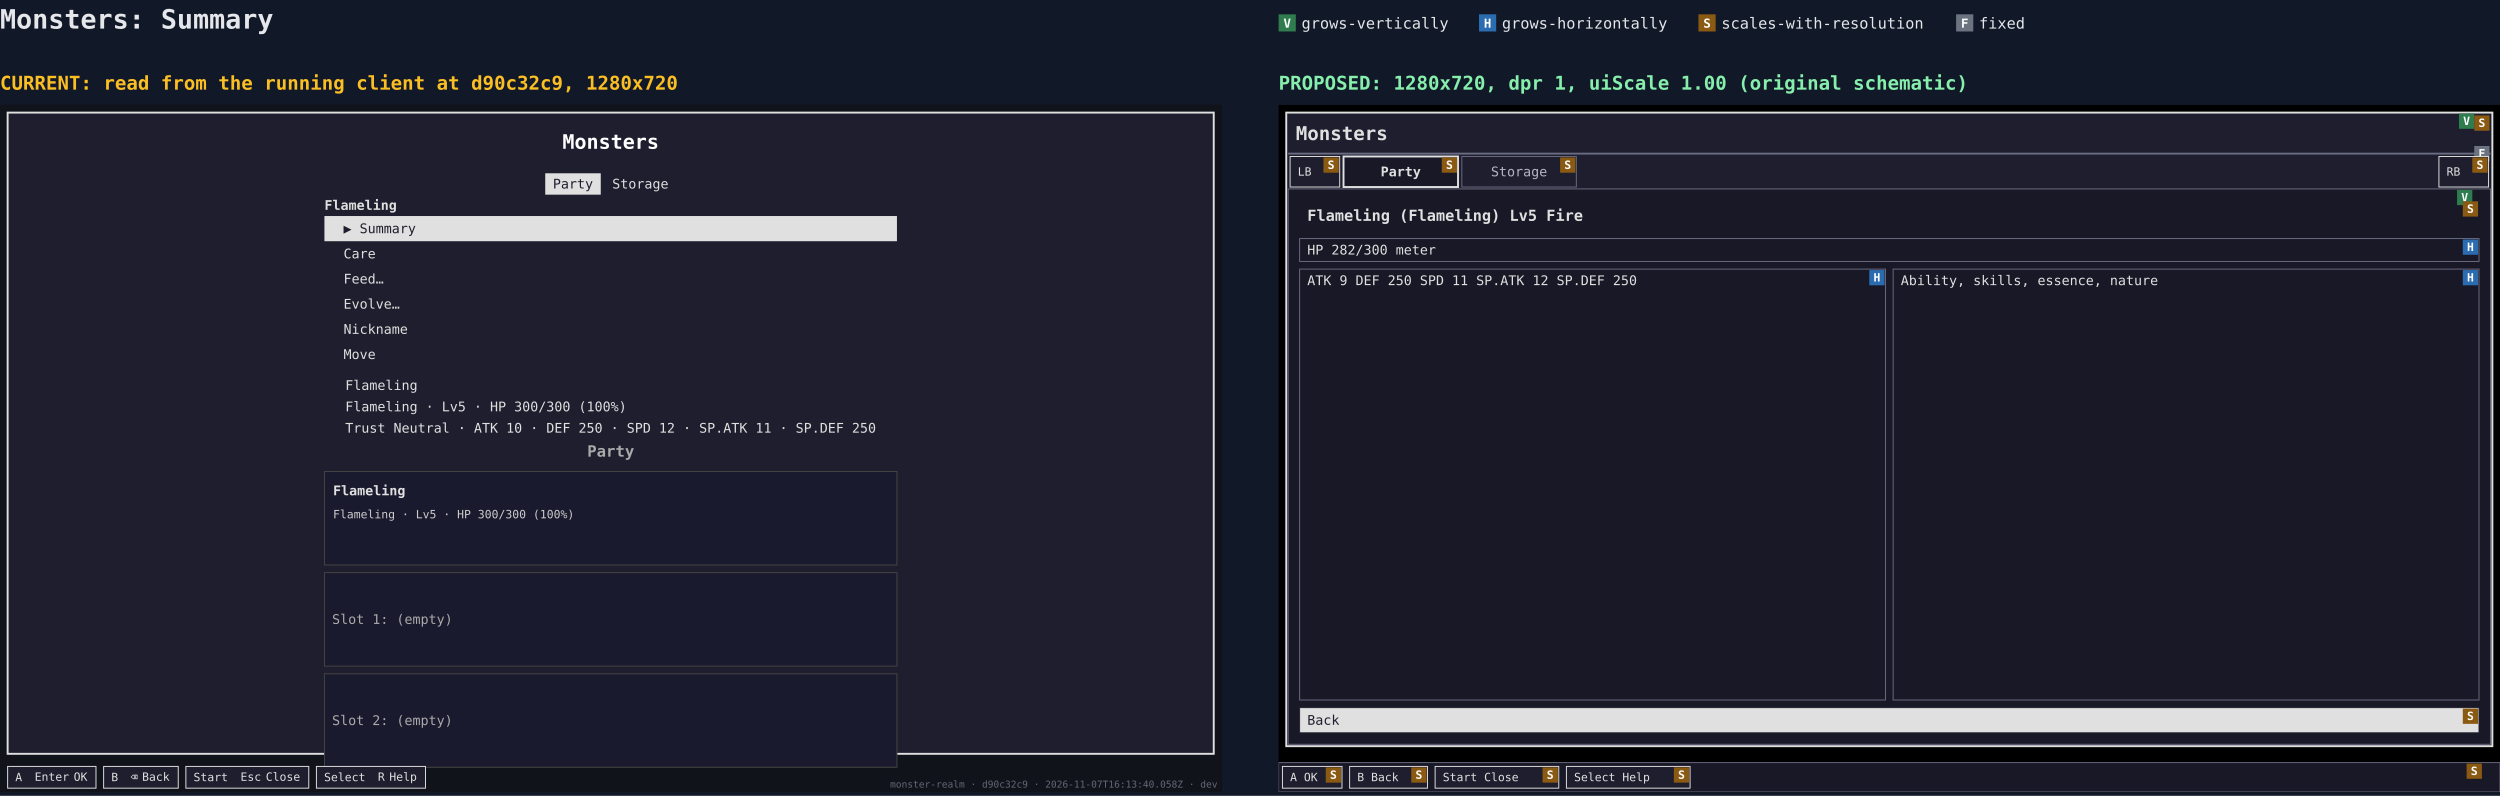
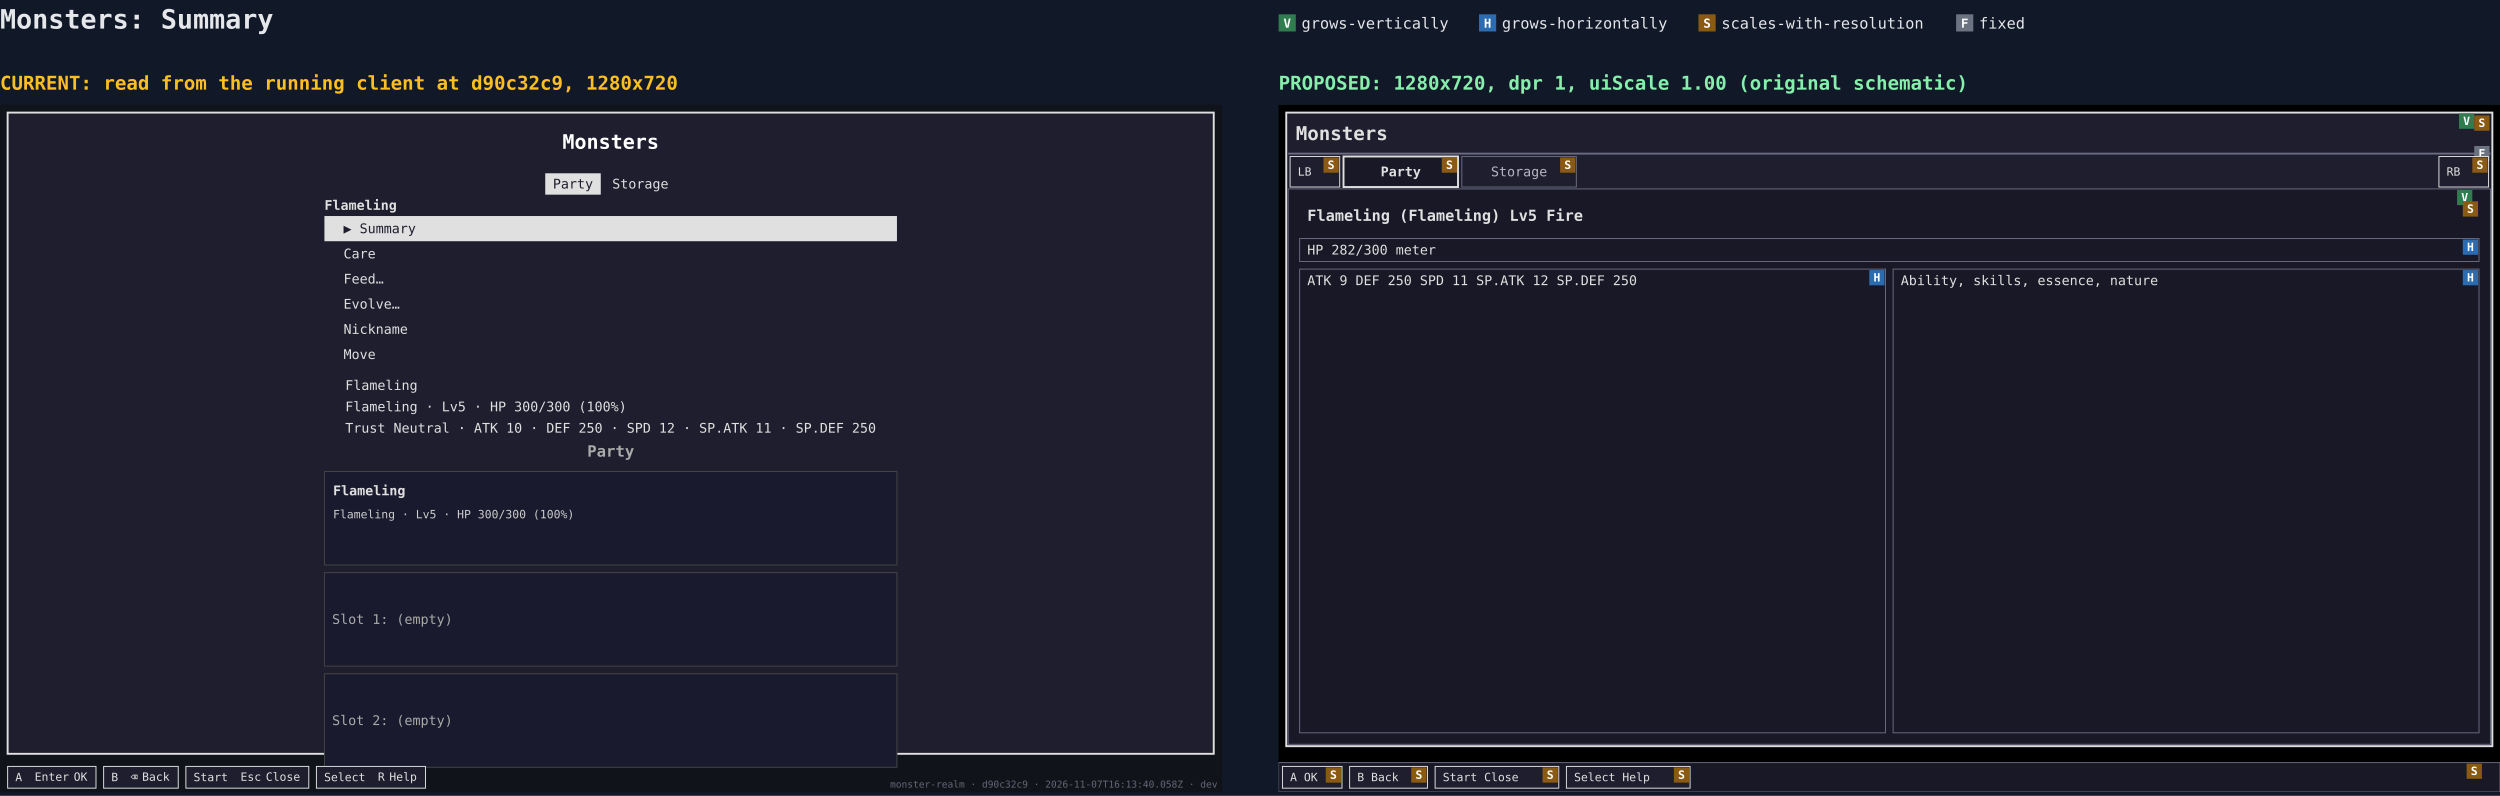
<svg xmlns="http://www.w3.org/2000/svg" viewBox="0 0 2620 834" width="2620" height="834">
  <rect width="2620" height="834" fill="#111827" />
  <text x="0" y="30" font-family="ui-monospace,Menlo,Consolas,monospace" font-size="28" font-weight="bold" fill="#e5e7eb">Monsters: Summary</text>
  <rect x="1340" y="15" width="18" height="18" fill="#2f7d4f" />
  <text x="1349" y="29" font-family="ui-monospace,Menlo,Consolas,monospace" font-size="13" font-weight="bold" fill="#fff" text-anchor="middle">V</text>
  <text x="1364" y="30" font-family="ui-monospace,Menlo,Consolas,monospace" font-size="16" fill="#e5e7eb">grows-vertically</text>
  <rect x="1550" y="15" width="18" height="18" fill="#2b6cb0" />
  <text x="1559" y="29" font-family="ui-monospace,Menlo,Consolas,monospace" font-size="13" font-weight="bold" fill="#fff" text-anchor="middle">H</text>
  <text x="1574" y="30" font-family="ui-monospace,Menlo,Consolas,monospace" font-size="16" fill="#e5e7eb">grows-horizontally</text>
  <rect x="1780" y="15" width="18" height="18" fill="#8a5a12" />
  <text x="1789" y="29" font-family="ui-monospace,Menlo,Consolas,monospace" font-size="13" font-weight="bold" fill="#fff" text-anchor="middle">S</text>
  <text x="1804" y="30" font-family="ui-monospace,Menlo,Consolas,monospace" font-size="16" fill="#e5e7eb">scales-with-resolution</text>
  <rect x="2050" y="15" width="18" height="18" fill="#6b7280" />
  <text x="2059" y="29" font-family="ui-monospace,Menlo,Consolas,monospace" font-size="13" font-weight="bold" fill="#fff" text-anchor="middle">F</text>
  <text x="2074" y="30" font-family="ui-monospace,Menlo,Consolas,monospace" font-size="16" fill="#e5e7eb">fixed</text>
  <text x="0" y="94" font-family="ui-monospace,Menlo,Consolas,monospace" font-size="20" font-weight="bold" fill="#fbbf24">CURRENT: read from the running client at d90c32c9, 1280x720</text>
  <text x="1340" y="94" font-family="ui-monospace,Menlo,Consolas,monospace" font-size="20" font-weight="bold" fill="#86efac">PROPOSED: 1280x720, dpr 1, uiScale 1.00 (original schematic)</text>
  <svg x="0" y="110" width="1280" height="720" viewBox="0 0 1280 720" data-panel="current" data-captures="monsters-summary">
    <rect x="0" y="0" width="1280" height="720" fill="#000" />
    <rect x="0" y="0" width="1280" height="720" fill="#10141a" />
    <text x="16" y="28" font-family="ui-monospace,Menlo,Consolas,monospace" font-size="14" fill="#7f8ea3">world canvas</text>
    <rect x="8" y="8" width="1264" height="672" fill="rgb(30, 30, 46)" stroke="rgb(224, 224, 224)" stroke-width="2" />
    <text x="589.4" y="45.94" font-family="ui-monospace,Menlo,Consolas,monospace" font-size="21" font-weight="bold" fill="rgb(255, 255, 255)">Monsters</text>
    <rect x="571.4" y="71.6" width="58.2" height="22.4" fill="rgb(224, 224, 224)" />
    <text x="579.4" y="87.56" font-family="ui-monospace,Menlo,Consolas,monospace" font-size="14" fill="rgb(30, 30, 46)">Party</text>
    <text x="641.6" y="87.56" font-family="ui-monospace,Menlo,Consolas,monospace" font-size="14" fill="rgb(224, 224, 224)">Storage</text>
    <text x="340" y="109.96" font-family="ui-monospace,Menlo,Consolas,monospace" font-size="14" font-weight="bold" fill="rgb(224, 224, 224)">Flameling</text>
    <rect x="340" y="116.4" width="600" height="26.4" fill="rgb(224, 224, 224)" />
    <text x="360" y="134.36" font-family="ui-monospace,Menlo,Consolas,monospace" font-size="14" fill="rgb(30, 30, 46)">▶ Summary</text>
    <text x="360" y="160.76" font-family="ui-monospace,Menlo,Consolas,monospace" font-size="14" fill="rgb(224, 224, 224)">Care</text>
    <text x="360" y="187.16" font-family="ui-monospace,Menlo,Consolas,monospace" font-size="14" fill="rgb(224, 224, 224)">Feed…</text>
    <text x="360" y="213.46" font-family="ui-monospace,Menlo,Consolas,monospace" font-size="14" fill="rgb(224, 224, 224)">Evolve…</text>
    <text x="360" y="239.86" font-family="ui-monospace,Menlo,Consolas,monospace" font-size="14" fill="rgb(224, 224, 224)">Nickname</text>
    <text x="360" y="266.26" font-family="ui-monospace,Menlo,Consolas,monospace" font-size="14" fill="rgb(224, 224, 224)">Move</text>
    <text x="361.8" y="298.66" font-family="ui-monospace,Menlo,Consolas,monospace" font-size="14" fill="rgb(224, 224, 224)">Flameling</text>
    <text x="361.8" y="321.06" font-family="ui-monospace,Menlo,Consolas,monospace" font-size="14" fill="rgb(224, 224, 224)">Flameling · Lv5 · HP 300/300 (100%)</text>
    <text x="361.8" y="343.46" font-family="ui-monospace,Menlo,Consolas,monospace" font-size="14" fill="rgb(224, 224, 224)">Trust Neutral · ATK 10 · DEF 250 · SPD 12 · SP.ATK 11 · SP.DEF 250</text>
    <text x="615.4" y="368.57" font-family="ui-monospace,Menlo,Consolas,monospace" font-size="16.38" font-weight="bold" fill="rgb(170, 170, 170)">Party</text>
    <rect x="340" y="384.1" width="600" height="98" fill="rgb(26, 26, 46)" stroke="rgb(68, 68, 68)" stroke-width="1" />
    <text x="349" y="409.06" font-family="ui-monospace,Menlo,Consolas,monospace" font-size="14" font-weight="bold" fill="rgb(224, 224, 224)">Flameling</text>
    <text x="349" y="433.18" font-family="ui-monospace,Menlo,Consolas,monospace" font-size="12" fill="rgb(204, 204, 204)">Flameling · Lv5 · HP 300/300 (100%)</text>
    <rect x="340" y="490.1" width="600" height="98" fill="rgb(26, 26, 46)" stroke="rgb(68, 68, 68)" stroke-width="1" />
    <text x="348" y="543.86" font-family="ui-monospace,Menlo,Consolas,monospace" font-size="14" fill="rgb(170, 170, 170)">Slot 1: (empty)</text>
    <rect x="340" y="596.1" width="600" height="98" fill="rgb(26, 26, 46)" stroke="rgb(68, 68, 68)" stroke-width="1" />
    <text x="348" y="649.86" font-family="ui-monospace,Menlo,Consolas,monospace" font-size="14" fill="rgb(170, 170, 170)">Slot 2: (empty)</text>
    <rect x="8" y="693.2" width="92.6" height="22.8" fill="rgb(30, 30, 46)" stroke="rgb(224, 224, 224)" stroke-width="1" />
    <text x="16" y="708.68" font-family="ui-monospace,Menlo,Consolas,monospace" font-size="12" fill="rgb(224, 224, 224)">A</text>
    <text x="36.3" y="708.28" font-family="ui-monospace,Menlo,Consolas,monospace" font-size="12" fill="rgb(224, 224, 224)">Enter</text>
    <text x="77.2" y="708.28" font-family="ui-monospace,Menlo,Consolas,monospace" font-size="12" fill="rgb(224, 224, 224)">OK</text>
    <rect x="108.6" y="693.2" width="78.2" height="22.8" fill="rgb(30, 30, 46)" stroke="rgb(224, 224, 224)" stroke-width="1" />
    <text x="116.6" y="708.68" font-family="ui-monospace,Menlo,Consolas,monospace" font-size="12" fill="rgb(224, 224, 224)">B</text>
    <text x="136.9" y="708.28" font-family="ui-monospace,Menlo,Consolas,monospace" font-size="12" fill="rgb(224, 224, 224)">⌫</text>
    <text x="148.9" y="708.28" font-family="ui-monospace,Menlo,Consolas,monospace" font-size="12" fill="rgb(224, 224, 224)">Back</text>
    <rect x="194.8" y="693.2" width="128.8" height="22.8" fill="rgb(30, 30, 46)" stroke="rgb(224, 224, 224)" stroke-width="1" />
    <text x="202.8" y="708.68" font-family="ui-monospace,Menlo,Consolas,monospace" font-size="12" fill="rgb(224, 224, 224)">Start</text>
    <text x="252" y="708.28" font-family="ui-monospace,Menlo,Consolas,monospace" font-size="12" fill="rgb(224, 224, 224)">Esc</text>
    <text x="278.5" y="708.28" font-family="ui-monospace,Menlo,Consolas,monospace" font-size="12" fill="rgb(224, 224, 224)">Close</text>
    <rect x="331.6" y="693.2" width="114.3" height="22.8" fill="rgb(30, 30, 46)" stroke="rgb(224, 224, 224)" stroke-width="1" />
    <text x="339.6" y="708.68" font-family="ui-monospace,Menlo,Consolas,monospace" font-size="12" fill="rgb(224, 224, 224)">Select</text>
    <text x="396" y="708.28" font-family="ui-monospace,Menlo,Consolas,monospace" font-size="12" fill="rgb(224, 224, 224)">R</text>
    <text x="408" y="708.28" font-family="ui-monospace,Menlo,Consolas,monospace" font-size="12" fill="rgb(224, 224, 224)">Help</text>
    <text x="932.8" y="715.4" font-family="ui-monospace,Menlo,Consolas,monospace" font-size="10" fill="rgb(102, 102, 119)">monster-realm · d90c32c9 · 2026-11-07T16:13:40.058Z · dev</text>
  </svg>
  <svg x="1340" y="110" width="1280" height="720" viewBox="0 0 1280 720" data-panel="proposed" data-window="1280x720@1">
    <rect width="1280" height="720" fill="#000" />
    <g class="el" data-el="Monsters frame" data-sizing="grows-vertically">
      <rect x="8" y="8" width="1264" height="664" fill="#1e1e2e" stroke="#e0e0e0" stroke-width="2" />
      <rect x="1237" y="9" width="16" height="16" fill="#2f7d4f" />
      <text x="1245" y="21" font-family="ui-monospace,Menlo,Consolas,monospace" font-size="12" font-weight="bold" fill="#fff" text-anchor="middle">V</text>
    </g>
    <g class="el" data-el="Monsters" data-sizing="scales-with-resolution">
      <rect x="10" y="10" width="1260" height="40" fill="none" />
      <text x="18" y="36.8" font-family="ui-monospace,Menlo,Consolas,monospace" font-size="20" font-weight="bold" fill="#e0e0e0">Monsters</text>
      <rect x="1253" y="11" width="16" height="16" fill="#8a5a12" />
      <text x="1261" y="23" font-family="ui-monospace,Menlo,Consolas,monospace" font-size="12" font-weight="bold" fill="#fff" text-anchor="middle">S</text>
    </g>
    <g class="el" data-el="separator" data-sizing="fixed">
      <rect x="10" y="50" width="1260" height="2" fill="#6b6b82" />
      <rect x="1253" y="43" width="16" height="16" fill="#6b7280" />
      <text x="1261" y="55" font-family="ui-monospace,Menlo,Consolas,monospace" font-size="12" font-weight="bold" fill="#fff" text-anchor="middle">F</text>
    </g>
    <g class="el" data-el="LB" data-sizing="scales-with-resolution">
      <rect x="12" y="54" width="52" height="32" fill="#1e1e2e" stroke="#e0e0e0" stroke-width="1" />
      <text x="20" y="74.08" font-family="ui-monospace,Menlo,Consolas,monospace" font-size="12" fill="#e0e0e0">LB</text>
      <rect x="47" y="55" width="16" height="16" fill="#8a5a12" />
      <text x="55" y="67" font-family="ui-monospace,Menlo,Consolas,monospace" font-size="12" font-weight="bold" fill="#fff" text-anchor="middle">S</text>
    </g>
    <g class="el" data-el="Party" data-sizing="scales-with-resolution">
      <rect x="68" y="54" width="120" height="32" fill="#181826" stroke="#e0e0e0" stroke-width="2" />
      <text x="128" y="74.76" font-family="ui-monospace,Menlo,Consolas,monospace" font-size="14" font-weight="bold" fill="#e0e0e0" text-anchor="middle">Party</text>
      <rect x="171" y="55" width="16" height="16" fill="#8a5a12" />
      <text x="179" y="67" font-family="ui-monospace,Menlo,Consolas,monospace" font-size="12" font-weight="bold" fill="#fff" text-anchor="middle">S</text>
    </g>
    <g class="el" data-el="Storage" data-sizing="scales-with-resolution">
      <rect x="192" y="54" width="120" height="32" fill="none" stroke="#6b6b82" stroke-width="1" />
      <text x="252" y="74.76" font-family="ui-monospace,Menlo,Consolas,monospace" font-size="14" fill="#b4b4c2" text-anchor="middle">Storage</text>
      <rect x="295" y="55" width="16" height="16" fill="#8a5a12" />
      <text x="303" y="67" font-family="ui-monospace,Menlo,Consolas,monospace" font-size="12" font-weight="bold" fill="#fff" text-anchor="middle">S</text>
    </g>
    <g class="el" data-el="RB" data-sizing="scales-with-resolution">
      <rect x="1216" y="54" width="52" height="32" fill="#1e1e2e" stroke="#e0e0e0" stroke-width="1" />
      <text x="1224" y="74.08" font-family="ui-monospace,Menlo,Consolas,monospace" font-size="12" fill="#e0e0e0">RB</text>
      <rect x="1251" y="55" width="16" height="16" fill="#8a5a12" />
      <text x="1259" y="67" font-family="ui-monospace,Menlo,Consolas,monospace" font-size="12" font-weight="bold" fill="#fff" text-anchor="middle">S</text>
    </g>
    <g class="el" data-el="Body" data-sizing="grows-vertically">
      <rect x="10" y="88" width="1260" height="582" fill="#181826" stroke="#6b6b82" stroke-width="1" />
      <rect x="1235" y="89" width="16" height="16" fill="#2f7d4f" />
      <text x="1243" y="101" font-family="ui-monospace,Menlo,Consolas,monospace" font-size="12" font-weight="bold" fill="#fff" text-anchor="middle">V</text>
    </g>
    <g class="el" data-el="Flameling (Flameling) Lv5 Fire" data-sizing="scales-with-resolution">
      <rect x="22" y="100" width="1236" height="32" fill="none" />
      <text x="30" y="121.44" font-family="ui-monospace,Menlo,Consolas,monospace" font-size="16" font-weight="bold" fill="#e0e0e0">Flameling (Flameling) Lv5 Fire</text>
      <rect x="1241" y="101" width="16" height="16" fill="#8a5a12" />
      <text x="1249" y="113" font-family="ui-monospace,Menlo,Consolas,monospace" font-size="12" font-weight="bold" fill="#fff" text-anchor="middle">S</text>
    </g>
    <g class="el" data-el="HP 282/300 meter" data-sizing="grows-horizontally">
      <rect x="22" y="140" width="1236" height="24" fill="#181826" stroke="#6b6b82" stroke-width="1" />
      <text x="30" y="156.76" font-family="ui-monospace,Menlo,Consolas,monospace" font-size="14" fill="#e0e0e0">HP 282/300 meter</text>
      <rect x="1241" y="141" width="16" height="16" fill="#2b6cb0" />
      <text x="1249" y="153" font-family="ui-monospace,Menlo,Consolas,monospace" font-size="12" font-weight="bold" fill="#fff" text-anchor="middle">H</text>
    </g>
    <g class="el" data-el="ATK 9 DEF 250 SPD 11 SP.ATK 12 SP.DEF 250" data-sizing="grows-horizontally">
-       <rect x="22" y="172" width="614" height="451.6" fill="#181826" stroke="#6b6b82" stroke-width="1" />
+       <rect x="22" y="172" width="614" height="486" fill="#181826" stroke="#6b6b82" stroke-width="1" />
      <text x="30" y="188.8" font-family="ui-monospace,Menlo,Consolas,monospace" font-size="14" fill="#e0e0e0">ATK 9 DEF 250 SPD 11 SP.ATK 12 SP.DEF 250</text>
      <rect x="619" y="173" width="16" height="16" fill="#2b6cb0" />
      <text x="627" y="185" font-family="ui-monospace,Menlo,Consolas,monospace" font-size="12" font-weight="bold" fill="#fff" text-anchor="middle">H</text>
    </g>
    <g class="el" data-el="Ability, skills, essence, nature" data-sizing="grows-horizontally">
-       <rect x="644" y="172" width="614" height="451.6" fill="#181826" stroke="#6b6b82" stroke-width="1" />
+       <rect x="644" y="172" width="614" height="486" fill="#181826" stroke="#6b6b82" stroke-width="1" />
      <text x="652" y="188.8" font-family="ui-monospace,Menlo,Consolas,monospace" font-size="14" fill="#e0e0e0">Ability, skills, essence, nature</text>
      <rect x="1241" y="173" width="16" height="16" fill="#2b6cb0" />
      <text x="1249" y="185" font-family="ui-monospace,Menlo,Consolas,monospace" font-size="12" font-weight="bold" fill="#fff" text-anchor="middle">H</text>
-     </g>
-     <g class="el" data-el="Back" data-sizing="scales-with-resolution">
-       <rect x="22" y="631.6" width="1236" height="26.4" fill="#e0e0e0" stroke="#1e1e2e" stroke-width="1" />
-       <text x="30" y="649.56" font-family="ui-monospace,Menlo,Consolas,monospace" font-size="14" fill="#1e1e2e">Back</text>
-       <rect x="1241" y="632.6" width="16" height="16" fill="#8a5a12" />
-       <text x="1249" y="644.6" font-family="ui-monospace,Menlo,Consolas,monospace" font-size="12" font-weight="bold" fill="#fff" text-anchor="middle">S</text>
    </g>
    <g class="el" data-el="Hint bar" data-sizing="scales-with-resolution">
      <rect x="0" y="689.2" width="1280" height="30.8" fill="#181826" stroke="#6b6b82" stroke-width="1" />
      <rect x="1245" y="690.2" width="16" height="16" fill="#8a5a12" />
      <text x="1253" y="702.2" font-family="ui-monospace,Menlo,Consolas,monospace" font-size="12" font-weight="bold" fill="#fff" text-anchor="middle">S</text>
    </g>
    <g class="el" data-el="A OK" data-sizing="scales-with-resolution">
      <rect x="4" y="693.2" width="62.4" height="22.8" fill="#1e1e2e" stroke="#e0e0e0" stroke-width="1" />
      <text x="12" y="708.68" font-family="ui-monospace,Menlo,Consolas,monospace" font-size="12" fill="#e0e0e0">A OK</text>
      <rect x="49.4" y="694.2" width="16" height="16" fill="#8a5a12" />
      <text x="57.4" y="706.2" font-family="ui-monospace,Menlo,Consolas,monospace" font-size="12" font-weight="bold" fill="#fff" text-anchor="middle">S</text>
    </g>
    <g class="el" data-el="B Back" data-sizing="scales-with-resolution">
      <rect x="74.4" y="693.2" width="81.6" height="22.8" fill="#1e1e2e" stroke="#e0e0e0" stroke-width="1" />
      <text x="82.4" y="708.68" font-family="ui-monospace,Menlo,Consolas,monospace" font-size="12" fill="#e0e0e0">B Back</text>
      <rect x="139" y="694.2" width="16" height="16" fill="#8a5a12" />
      <text x="147" y="706.2" font-family="ui-monospace,Menlo,Consolas,monospace" font-size="12" font-weight="bold" fill="#fff" text-anchor="middle">S</text>
    </g>
    <g class="el" data-el="Start Close" data-sizing="scales-with-resolution">
      <rect x="164" y="693.2" width="129.6" height="22.8" fill="#1e1e2e" stroke="#e0e0e0" stroke-width="1" />
      <text x="172" y="708.68" font-family="ui-monospace,Menlo,Consolas,monospace" font-size="12" fill="#e0e0e0">Start Close</text>
      <rect x="276.6" y="694.2" width="16" height="16" fill="#8a5a12" />
      <text x="284.6" y="706.2" font-family="ui-monospace,Menlo,Consolas,monospace" font-size="12" font-weight="bold" fill="#fff" text-anchor="middle">S</text>
    </g>
    <g class="el" data-el="Select Help" data-sizing="scales-with-resolution">
      <rect x="301.6" y="693.2" width="129.6" height="22.8" fill="#1e1e2e" stroke="#e0e0e0" stroke-width="1" />
      <text x="309.6" y="708.68" font-family="ui-monospace,Menlo,Consolas,monospace" font-size="12" fill="#e0e0e0">Select Help</text>
      <rect x="414.2" y="694.2" width="16" height="16" fill="#8a5a12" />
      <text x="422.2" y="706.2" font-family="ui-monospace,Menlo,Consolas,monospace" font-size="12" font-weight="bold" fill="#fff" text-anchor="middle">S</text>
    </g>
  </svg>
</svg>
